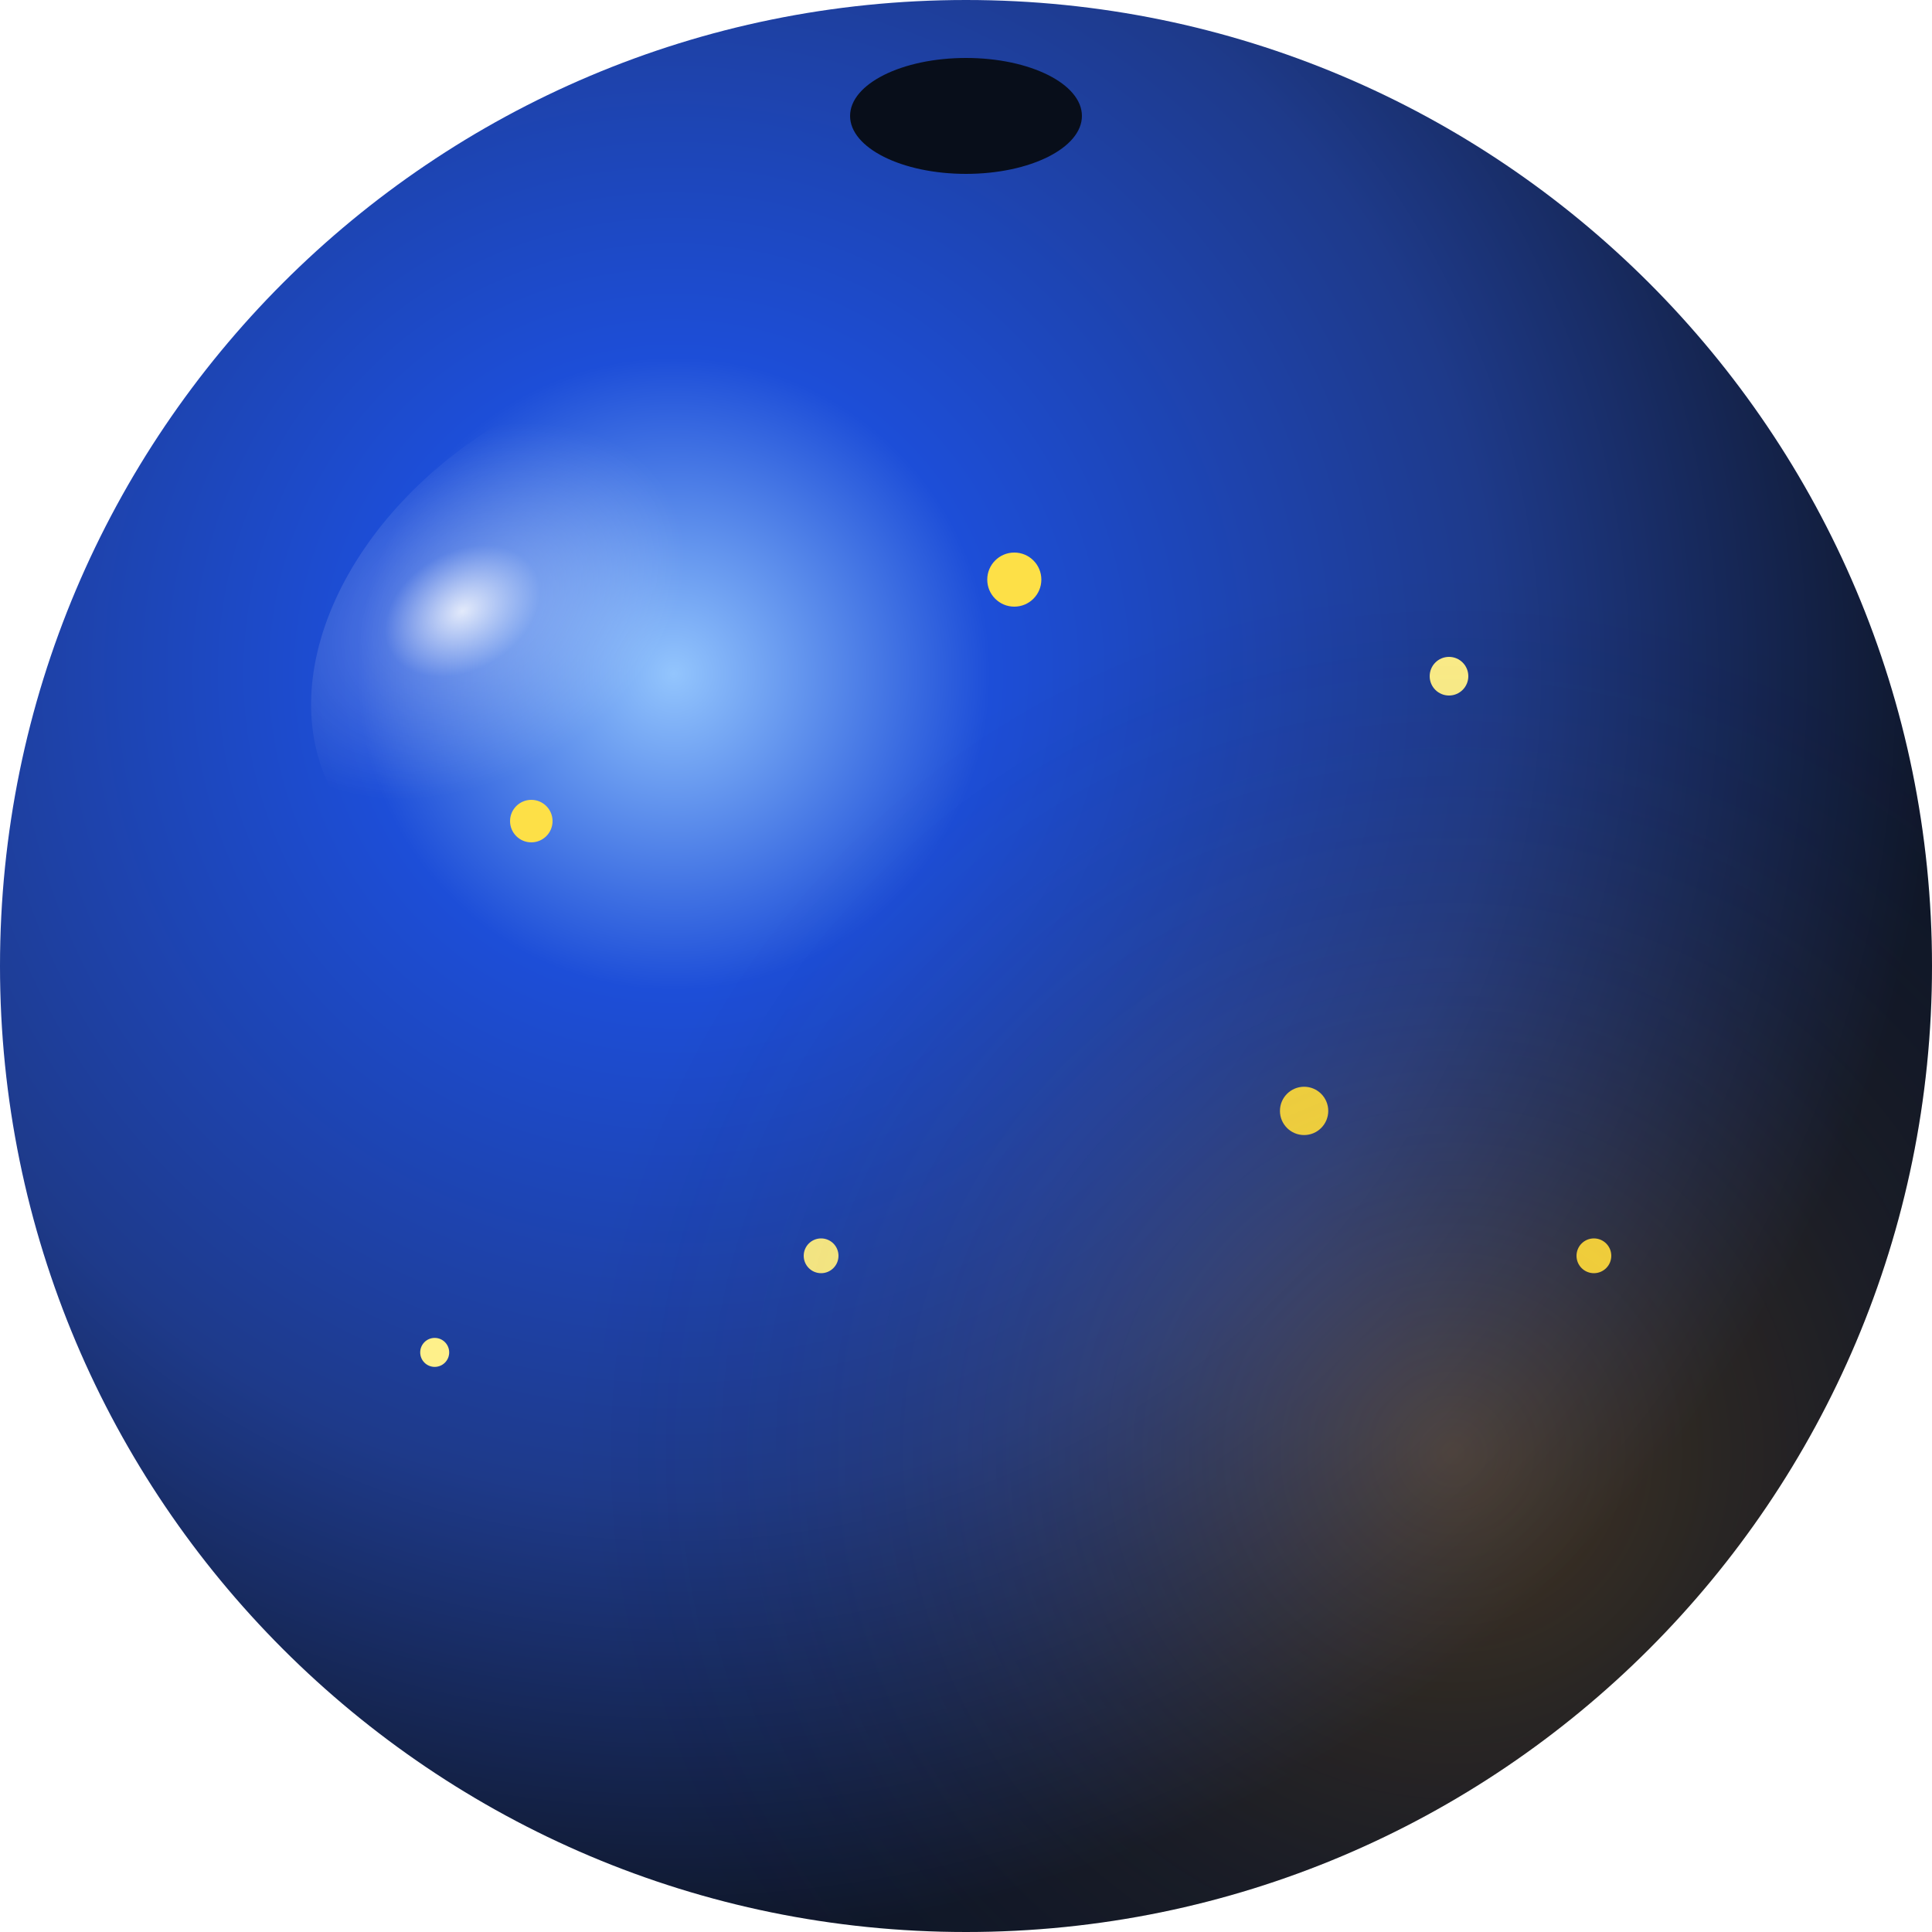
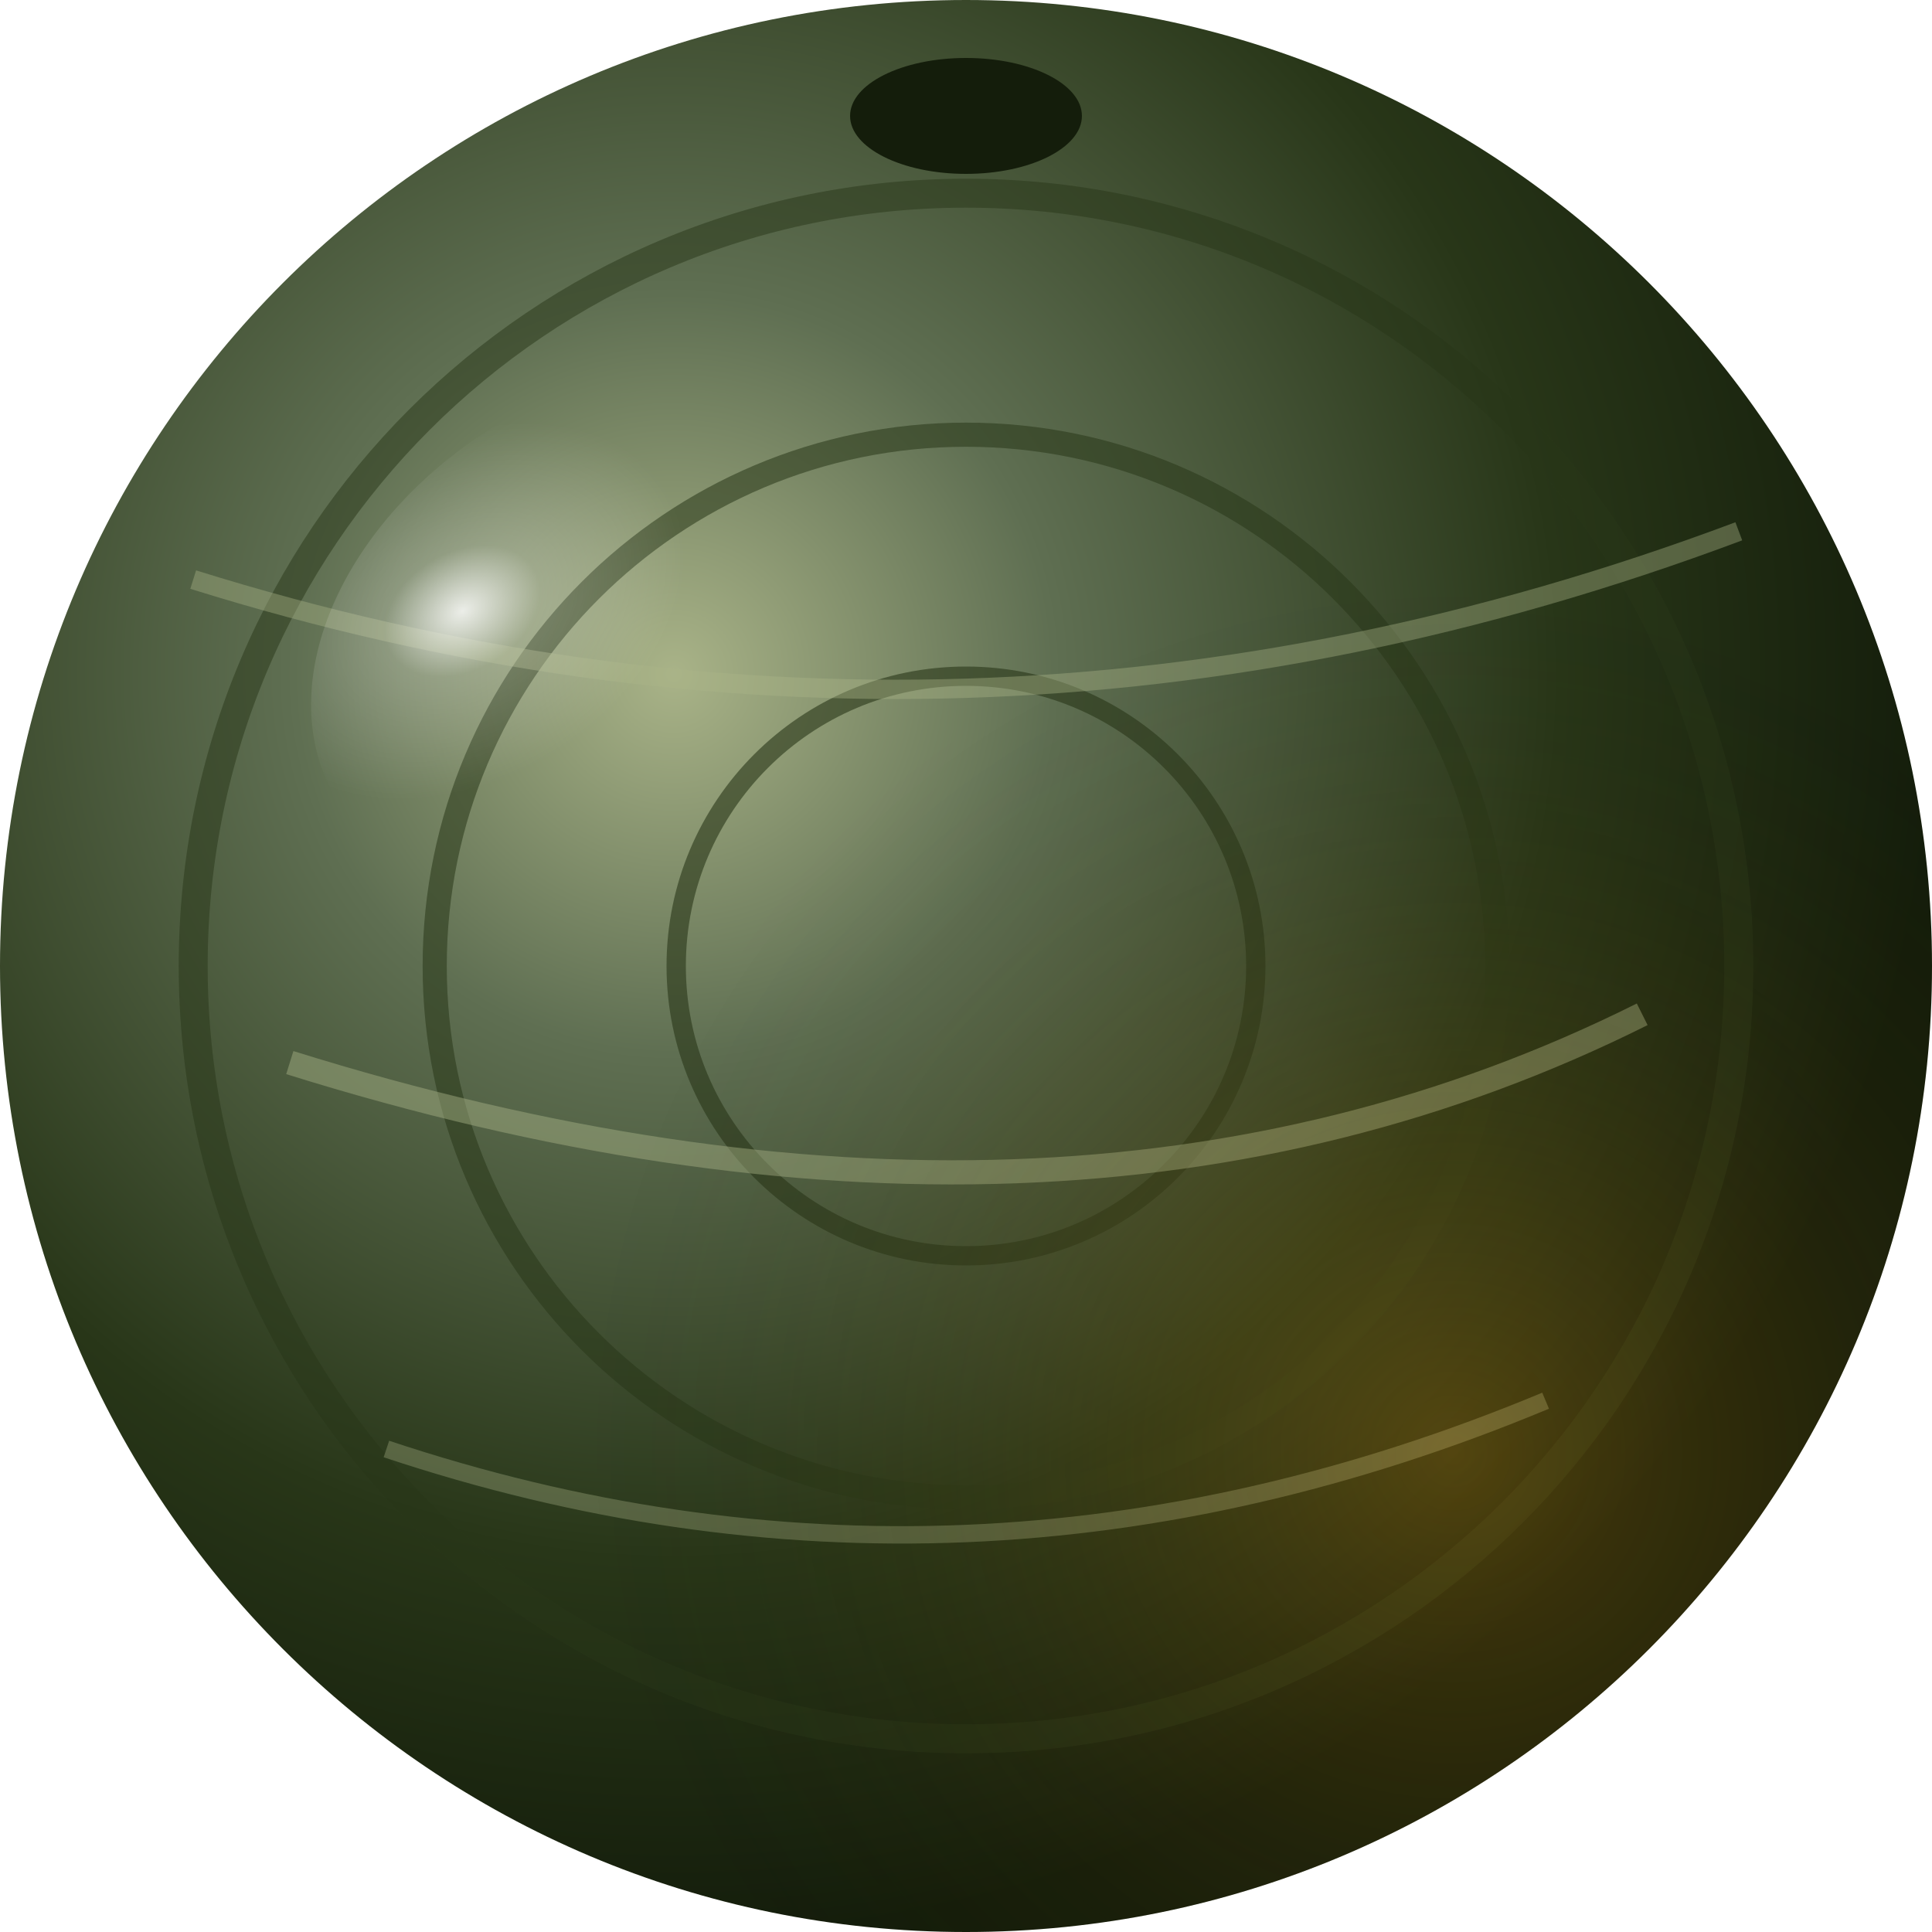
<svg xmlns="http://www.w3.org/2000/svg" viewBox="0 0 200 200" width="200" height="200">
  <defs>
    <radialGradient id="specularGlow" cx="30%" cy="30%" r="35%">
      <stop offset="0%" stop-color="#ffffff" stop-opacity="0.85" />
      <stop offset="35%" stop-color="#ffffff" stop-opacity="0.2" />
      <stop offset="100%" stop-color="#ffffff" stop-opacity="0" />
    </radialGradient>
    <radialGradient id="bounceGlow" cx="75%" cy="75%" r="45%">
      <stop offset="0%" stop-color="#f59e0b" stop-opacity="0.25" />
      <stop offset="100%" stop-color="#000000" stop-opacity="0" />
    </radialGradient>
    <clipPath id="beadClip">
      <circle cx="100" cy="100" r="100" />
    </clipPath>
  </defs>
  <g clip-path="url(#beadClip)">
    <defs>
-       <radialGradient id="lapisGrad" cx="35%" cy="35%" r="65%">
-         <stop offset="0%" stop-color="#93c5fd" />
-         <stop offset="25%" stop-color="#1d4ed8" />
-         <stop offset="65%" stop-color="#1e3a8a" />
-         <stop offset="100%" stop-color="#0f172a" />
+       <radialGradient id="greenSandalGrad" cx="35%" cy="35%" r="65%">
+         <stop offset="0%" stop-color="#a9b388" />
+         <stop offset="30%" stop-color="#5f6f52" />
+         <stop offset="70%" stop-color="#283618" />
+         <stop offset="100%" stop-color="#141d0b" />
      </radialGradient>
    </defs>
-     <rect width="200" height="200" fill="url(#lapisGrad)" />
-     <circle cx="55" cy="85" r="2.2" fill="#fde047" />
-     <circle cx="85" cy="130" r="1.8" fill="#fef08a" />
-     <circle cx="135" cy="115" r="2.5" fill="#fde047" />
-     <circle cx="150" cy="70" r="2" fill="#fef08a" />
-     <circle cx="105" cy="60" r="2.8" fill="#fde047" />
-     <circle cx="45" cy="140" r="1.5" fill="#fef08a" />
-     <circle cx="165" cy="130" r="1.8" fill="#fde047" />
+     <rect width="200" height="200" fill="url(#greenSandalGrad)" />
+     <circle cx="100" cy="100" r="30" fill="none" stroke="#283618" stroke-width="2" opacity="0.6" />
+     <circle cx="100" cy="100" r="55" fill="none" stroke="#283618" stroke-width="2.5" opacity="0.55" />
+     <circle cx="100" cy="100" r="80" fill="none" stroke="#283618" stroke-width="3" opacity="0.5" />
+     <path d="M 20 60 Q 100 85 180 55" stroke="#a9b388" stroke-width="2" fill="none" opacity="0.4" />
+     <path d="M 30 110 Q 110 135 170 105" stroke="#a9b388" stroke-width="2.5" fill="none" opacity="0.45" />
+     <path d="M 40 150 Q 100 170 160 145" stroke="#a9b388" stroke-width="1.8" fill="none" opacity="0.35" />
    <rect width="200" height="200" fill="url(#bounceGlow)" />
    <ellipse cx="65" cy="65" rx="35" ry="25" transform="rotate(-30 65 65)" fill="url(#specularGlow)" />
  </g>
-   <ellipse cx="100" cy="12" rx="12" ry="6" fill="#080e1a" />
+   <ellipse cx="100" cy="12" rx="12" ry="6" fill="#141d0b" />
</svg>
